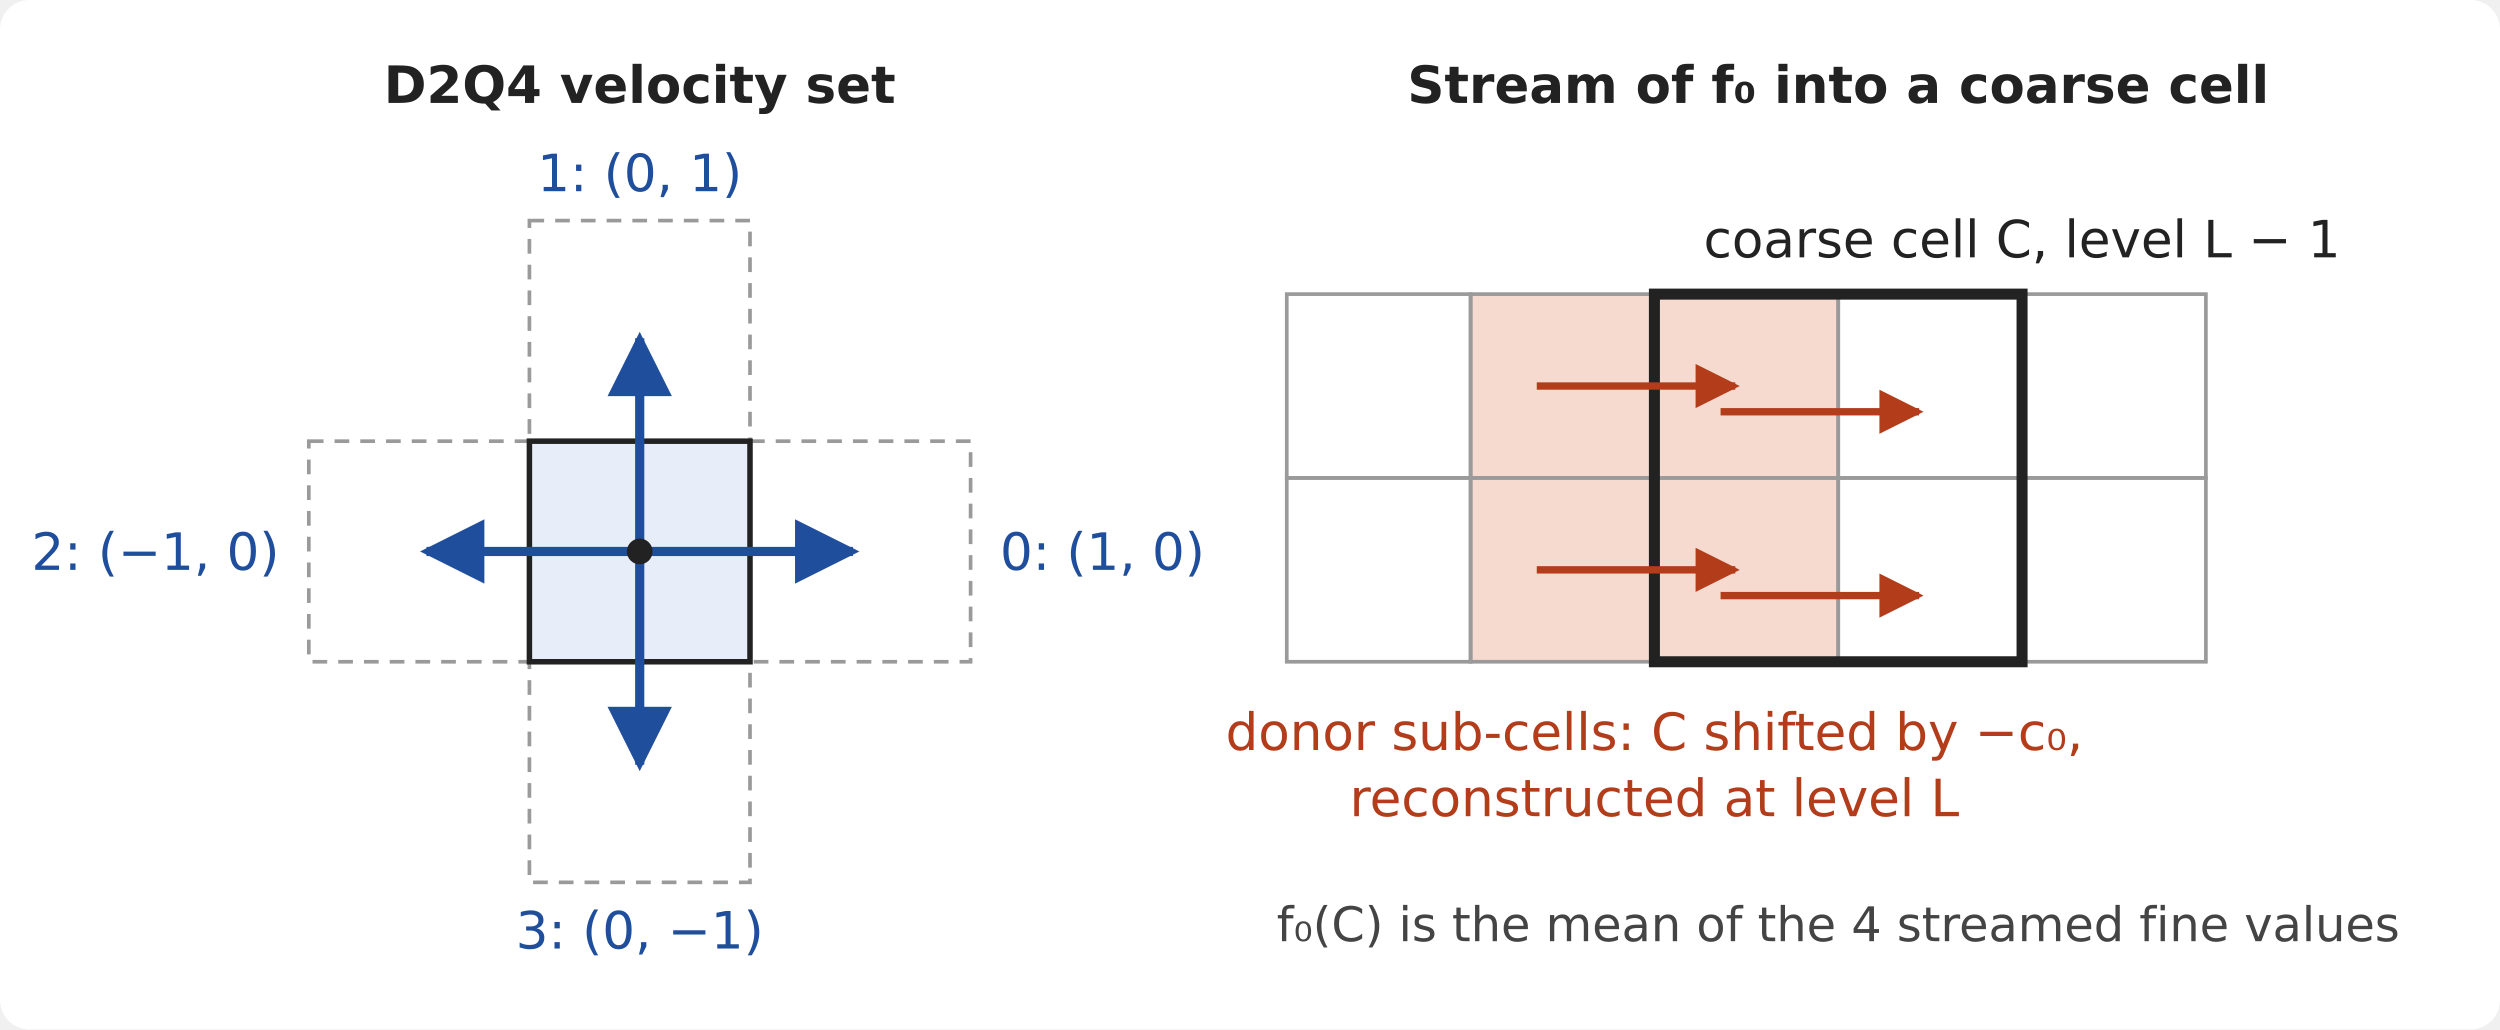
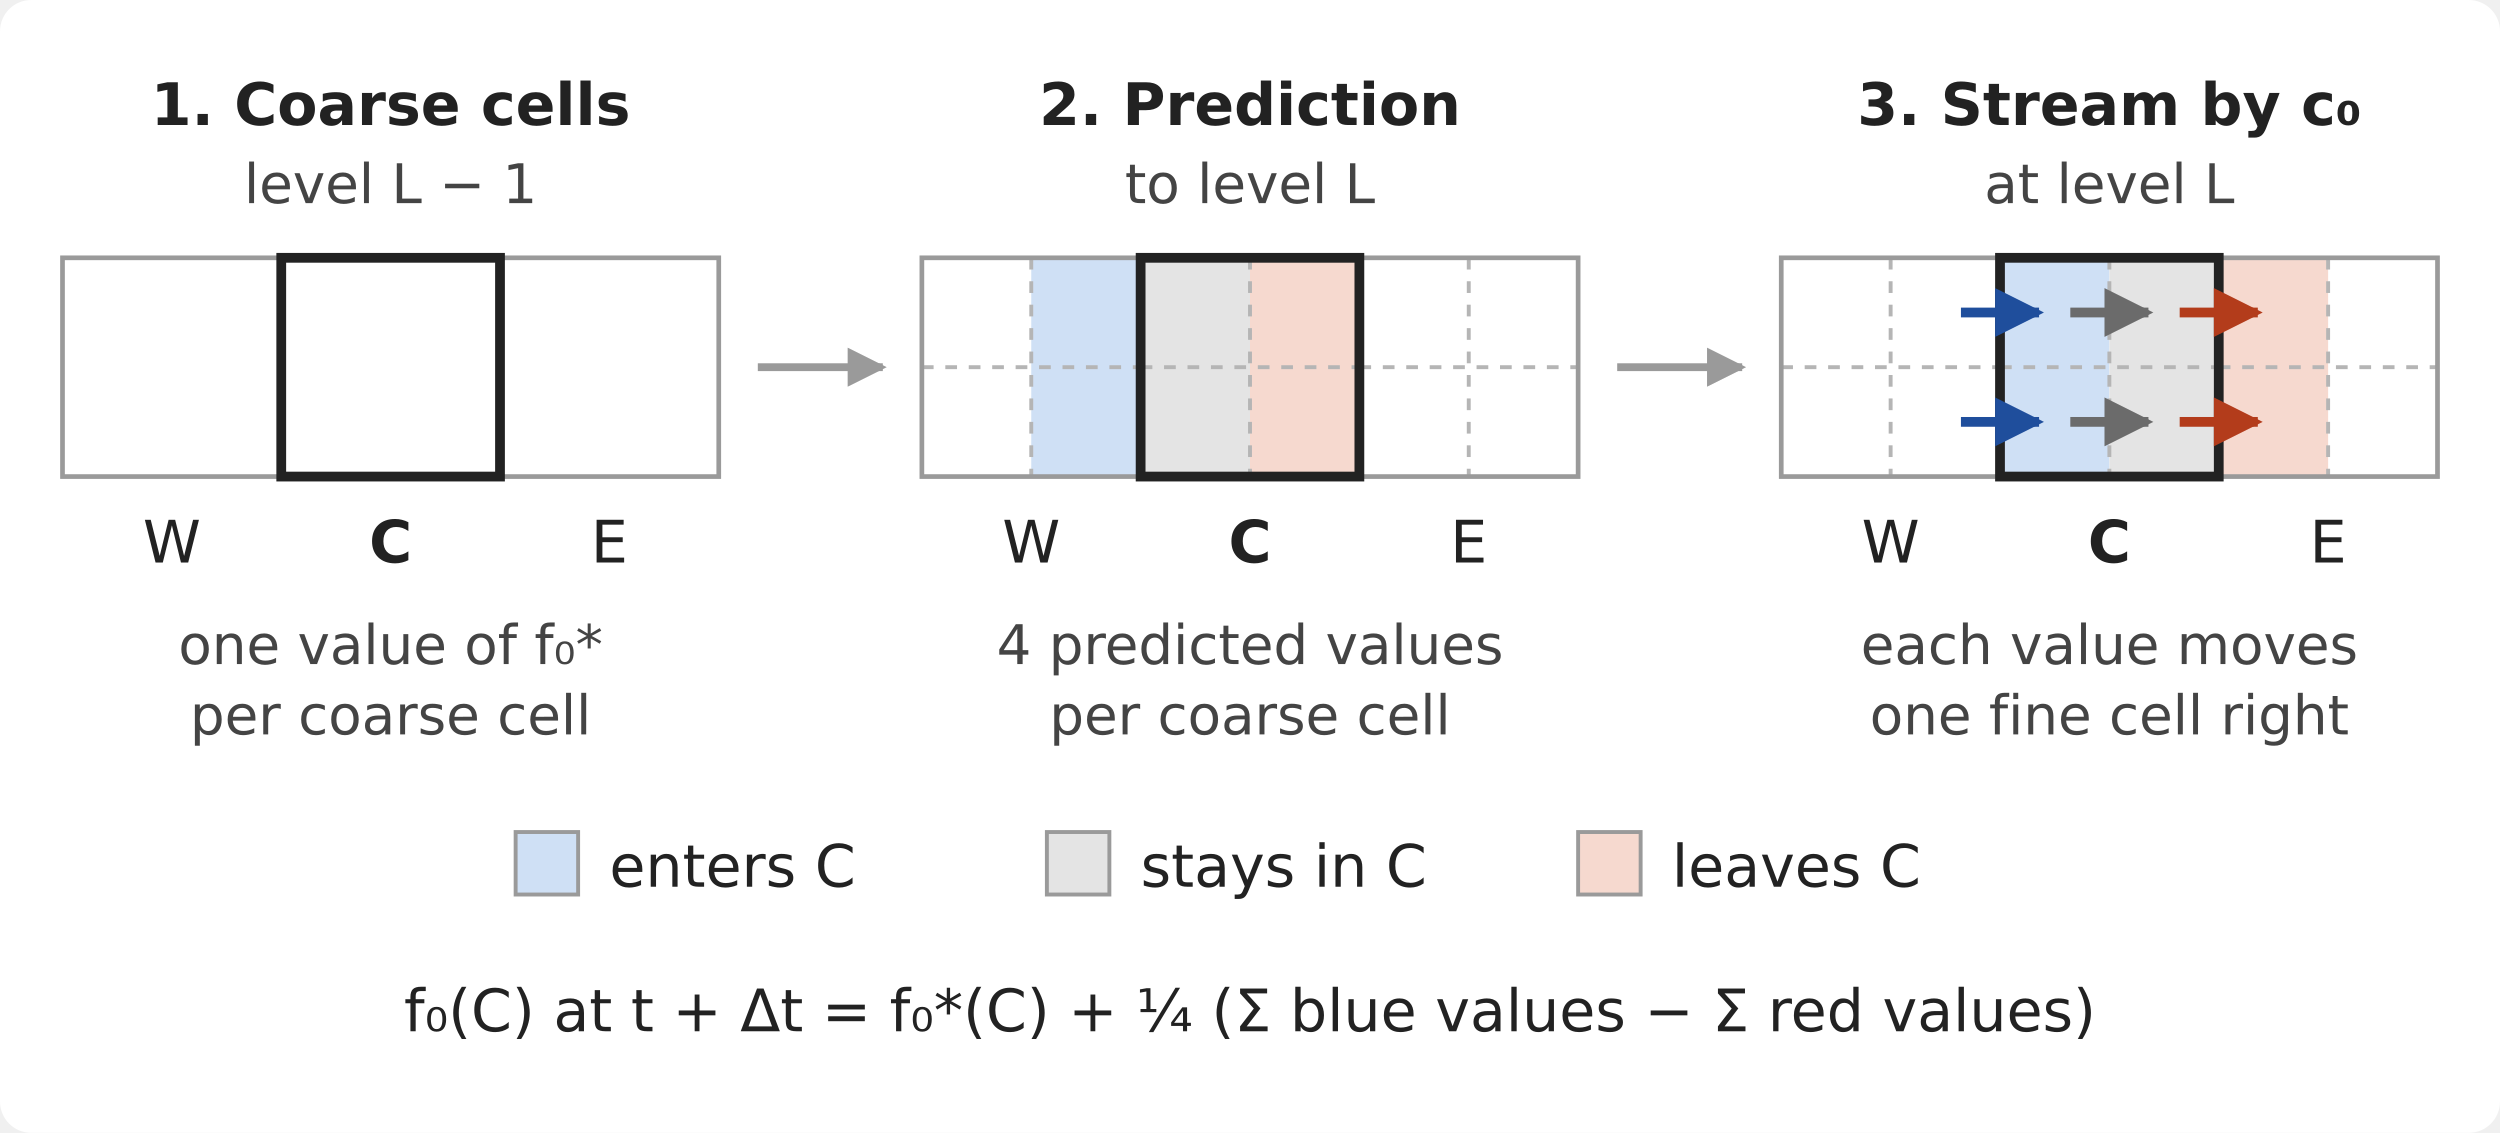
- <svg xmlns="http://www.w3.org/2000/svg" width="680" height="280" viewBox="0 0 680 280" font-family="DejaVu Sans, Arial, sans-serif" font-size="14">
+ <svg xmlns="http://www.w3.org/2000/svg" width="640" height="290" viewBox="0 0 640 290" font-family="DejaVu Sans, Arial, sans-serif" font-size="15">
  <defs>
-     <marker id="arrow" viewBox="0 0 10 10" refX="9" refY="5" markerWidth="7" markerHeight="7" orient="auto-start-reverse">
+     <marker id="arrow-enter" viewBox="0 0 10 10" refX="9" refY="5" markerWidth="5" markerHeight="5" orient="auto-start-reverse">
      <path d="M 0 0 L 10 5 L 0 10 z" fill="#1f4e9c" />
    </marker>
-     <marker id="arrow-small" viewBox="0 0 10 10" refX="9" refY="5" markerWidth="6" markerHeight="6" orient="auto-start-reverse">
+     <marker id="arrow-stay" viewBox="0 0 10 10" refX="9" refY="5" markerWidth="5" markerHeight="5" orient="auto-start-reverse">
+       <path d="M 0 0 L 10 5 L 0 10 z" fill="#6b6b6b" />
+     </marker>
+     <marker id="arrow-leave" viewBox="0 0 10 10" refX="9" refY="5" markerWidth="5" markerHeight="5" orient="auto-start-reverse">
      <path d="M 0 0 L 10 5 L 0 10 z" fill="#b33c1b" />
    </marker>
+     <marker id="arrow-step" viewBox="0 0 10 10" refX="9" refY="5" markerWidth="5" markerHeight="5" orient="auto-start-reverse">
+       <path d="M 0 0 L 10 5 L 0 10 z" fill="#9a9a9a" />
+     </marker>
  </defs>
-   <rect x="0" y="0" width="680" height="280" rx="8" fill="#ffffff" />
-   <g transform="translate(24, 0)">
-     <text x="150" y="28" text-anchor="middle" font-weight="bold" fill="#222222">D2Q4 velocity set</text>
-     <g fill="none" stroke="#9a9a9a" stroke-dasharray="4 3">
-       <rect x="120" y="60" width="60" height="60" />
-       <rect x="60" y="120" width="60" height="60" />
-       <rect x="180" y="120" width="60" height="60" />
-       <rect x="120" y="180" width="60" height="60" />
-     </g>
-     <rect x="120" y="120" width="60" height="60" fill="#e8eef9" stroke="#222222" stroke-width="1.5" />
-     <g stroke="#1f4e9c" stroke-width="2.5" marker-end="url(#arrow)">
-       <line x1="150" y1="150" x2="208" y2="150" />
-       <line x1="150" y1="150" x2="150" y2="92" />
-       <line x1="150" y1="150" x2="92" y2="150" />
-       <line x1="150" y1="150" x2="150" y2="208" />
-     </g>
-     <circle cx="150" cy="150" r="3.5" fill="#222222" />
-     <g fill="#1f4e9c">
-       <text x="248" y="155">0: (1, 0)</text>
-       <text x="150" y="52" text-anchor="middle">1: (0, 1)</text>
-       <text x="52" y="155" text-anchor="end">2: (−1, 0)</text>
-       <text x="150" y="258" text-anchor="middle">3: (0, −1)</text>
-     </g>
+   <rect x="0" y="0" width="640" height="290" rx="8" fill="#ffffff" />
+   <text x="100" y="32" text-anchor="middle" font-weight="bold" fill="#222222">1. Coarse cells</text>
+   <text x="100" y="52" text-anchor="middle" fill="#444444" font-size="14">level L − 1</text>
+   <g fill="none" stroke="#9a9a9a" stroke-width="1.2">
+     <rect x="16" y="66" width="56" height="56" />
+     <rect x="128" y="66" width="56" height="56" />
  </g>
-   <text x="500" y="28" text-anchor="middle" font-weight="bold" fill="#222222">Stream of f₀ into a coarse cell</text>
-   <rect x="400" y="80" width="100" height="100" fill="#f6d9cf" />
-   <g fill="none" stroke="#9a9a9a">
-     <rect x="350" y="80" width="50" height="50" />
-     <rect x="400" y="80" width="50" height="50" />
-     <rect x="450" y="80" width="50" height="50" />
-     <rect x="500" y="80" width="50" height="50" />
-     <rect x="550" y="80" width="50" height="50" />
-     <rect x="350" y="130" width="50" height="50" />
-     <rect x="400" y="130" width="50" height="50" />
-     <rect x="450" y="130" width="50" height="50" />
-     <rect x="500" y="130" width="50" height="50" />
-     <rect x="550" y="130" width="50" height="50" />
+   <rect x="72" y="66" width="56" height="56" fill="none" stroke="#222222" stroke-width="2.5" />
+   <text x="44" y="144" text-anchor="middle" fill="#222222">W</text>
+   <text x="100" y="144" text-anchor="middle" fill="#222222" font-weight="bold">C</text>
+   <text x="156" y="144" text-anchor="middle" fill="#222222">E</text>
+   <line x1="194" y1="94" x2="226" y2="94" stroke="#9a9a9a" stroke-width="2" marker-end="url(#arrow-step)" />
+   <text x="100" y="170" text-anchor="middle" fill="#444444" font-size="14">one value of f₀*</text>
+   <text x="100" y="188" text-anchor="middle" fill="#444444" font-size="14">per coarse cell</text>
+   <text x="320" y="32" text-anchor="middle" font-weight="bold" fill="#222222">2. Prediction</text>
+   <text x="320" y="52" text-anchor="middle" fill="#444444" font-size="14">to level L</text>
+   <rect x="264" y="66" width="28" height="56" fill="#cfe0f5" />
+   <rect x="292" y="66" width="28" height="56" fill="#e4e4e4" />
+   <rect x="320" y="66" width="28" height="56" fill="#f6d9cf" />
+   <g fill="none" stroke="#b5b5b5" stroke-dasharray="3 3">
+     <line x1="264" y1="66" x2="264" y2="122" />
+     <line x1="236" y1="94" x2="292" y2="94" />
+     <line x1="320" y1="66" x2="320" y2="122" />
+     <line x1="292" y1="94" x2="348" y2="94" />
+     <line x1="376" y1="66" x2="376" y2="122" />
+     <line x1="348" y1="94" x2="404" y2="94" />
  </g>
-   <rect x="450" y="80" width="100" height="100" fill="none" stroke="#222222" stroke-width="3" />
-   <g stroke="#b33c1b" stroke-width="2" marker-end="url(#arrow-small)">
-     <line x1="418" y1="105" x2="472" y2="105" />
-     <line x1="468" y1="112" x2="522" y2="112" />
-     <line x1="418" y1="155" x2="472" y2="155" />
-     <line x1="468" y1="162" x2="522" y2="162" />
+   <g fill="none" stroke="#9a9a9a" stroke-width="1.2">
+     <rect x="236" y="66" width="56" height="56" />
+     <rect x="348" y="66" width="56" height="56" />
  </g>
-   <text x="550" y="70" text-anchor="middle" fill="#222222">coarse cell C, level L − 1</text>
-   <text x="450" y="204" text-anchor="middle" fill="#b33c1b">donor sub-cells: C shifted by −c₀,</text>
-   <text x="450" y="222" text-anchor="middle" fill="#b33c1b">reconstructed at level L</text>
-   <text x="500" y="256" text-anchor="middle" fill="#444444" font-size="13">f₀(C) is the mean of the 4 streamed fine values</text>
+   <rect x="292" y="66" width="56" height="56" fill="none" stroke="#222222" stroke-width="2.5" />
+   <text x="264" y="144" text-anchor="middle" fill="#222222">W</text>
+   <text x="320" y="144" text-anchor="middle" fill="#222222" font-weight="bold">C</text>
+   <text x="376" y="144" text-anchor="middle" fill="#222222">E</text>
+   <line x1="414" y1="94" x2="446" y2="94" stroke="#9a9a9a" stroke-width="2" marker-end="url(#arrow-step)" />
+   <text x="320" y="170" text-anchor="middle" fill="#444444" font-size="14">4 predicted values</text>
+   <text x="320" y="188" text-anchor="middle" fill="#444444" font-size="14">per coarse cell</text>
+   <text x="540" y="32" text-anchor="middle" font-weight="bold" fill="#222222">3. Stream by c₀</text>
+   <text x="540" y="52" text-anchor="middle" fill="#444444" font-size="14">at level L</text>
+   <rect x="512" y="66" width="28" height="56" fill="#cfe0f5" />
+   <rect x="540" y="66" width="28" height="56" fill="#e4e4e4" />
+   <rect x="568" y="66" width="28" height="56" fill="#f6d9cf" />
+   <g fill="none" stroke="#b5b5b5" stroke-dasharray="3 3">
+     <line x1="484" y1="66" x2="484" y2="122" />
+     <line x1="456" y1="94" x2="512" y2="94" />
+     <line x1="540" y1="66" x2="540" y2="122" />
+     <line x1="512" y1="94" x2="568" y2="94" />
+     <line x1="596" y1="66" x2="596" y2="122" />
+     <line x1="568" y1="94" x2="624" y2="94" />
+   </g>
+   <g fill="none" stroke="#9a9a9a" stroke-width="1.2">
+     <rect x="456" y="66" width="56" height="56" />
+     <rect x="568" y="66" width="56" height="56" />
+   </g>
+   <rect x="512" y="66" width="56" height="56" fill="none" stroke="#222222" stroke-width="2.5" />
+   <text x="484" y="144" text-anchor="middle" fill="#222222">W</text>
+   <text x="540" y="144" text-anchor="middle" fill="#222222" font-weight="bold">C</text>
+   <text x="596" y="144" text-anchor="middle" fill="#222222">E</text>
+   <line x1="502" y1="80" x2="522" y2="80" stroke="#1f4e9c" stroke-width="2.5" marker-end="url(#arrow-enter)" />
+   <line x1="502" y1="108" x2="522" y2="108" stroke="#1f4e9c" stroke-width="2.5" marker-end="url(#arrow-enter)" />
+   <line x1="530" y1="80" x2="550" y2="80" stroke="#6b6b6b" stroke-width="2.5" marker-end="url(#arrow-stay)" />
+   <line x1="530" y1="108" x2="550" y2="108" stroke="#6b6b6b" stroke-width="2.5" marker-end="url(#arrow-stay)" />
+   <line x1="558" y1="80" x2="578" y2="80" stroke="#b33c1b" stroke-width="2.5" marker-end="url(#arrow-leave)" />
+   <line x1="558" y1="108" x2="578" y2="108" stroke="#b33c1b" stroke-width="2.5" marker-end="url(#arrow-leave)" />
+   <text x="540" y="170" text-anchor="middle" fill="#444444" font-size="14">each value moves</text>
+   <text x="540" y="188" text-anchor="middle" fill="#444444" font-size="14">one fine cell right</text>
+   <rect x="132" y="213" width="16" height="16" fill="#cfe0f5" stroke="#9a9a9a" />
+   <text x="156" y="227" fill="#222222">enters C</text>
+   <rect x="268" y="213" width="16" height="16" fill="#e4e4e4" stroke="#9a9a9a" />
+   <text x="292" y="227" fill="#222222">stays in C</text>
+   <rect x="404" y="213" width="16" height="16" fill="#f6d9cf" stroke="#9a9a9a" />
+   <text x="428" y="227" fill="#222222">leaves C</text>
+   <text x="320" y="264" text-anchor="middle" fill="#222222">f₀(C) at t + Δt  =  f₀*(C)  +  ¼ (Σ blue values − Σ red values)</text>
</svg>
